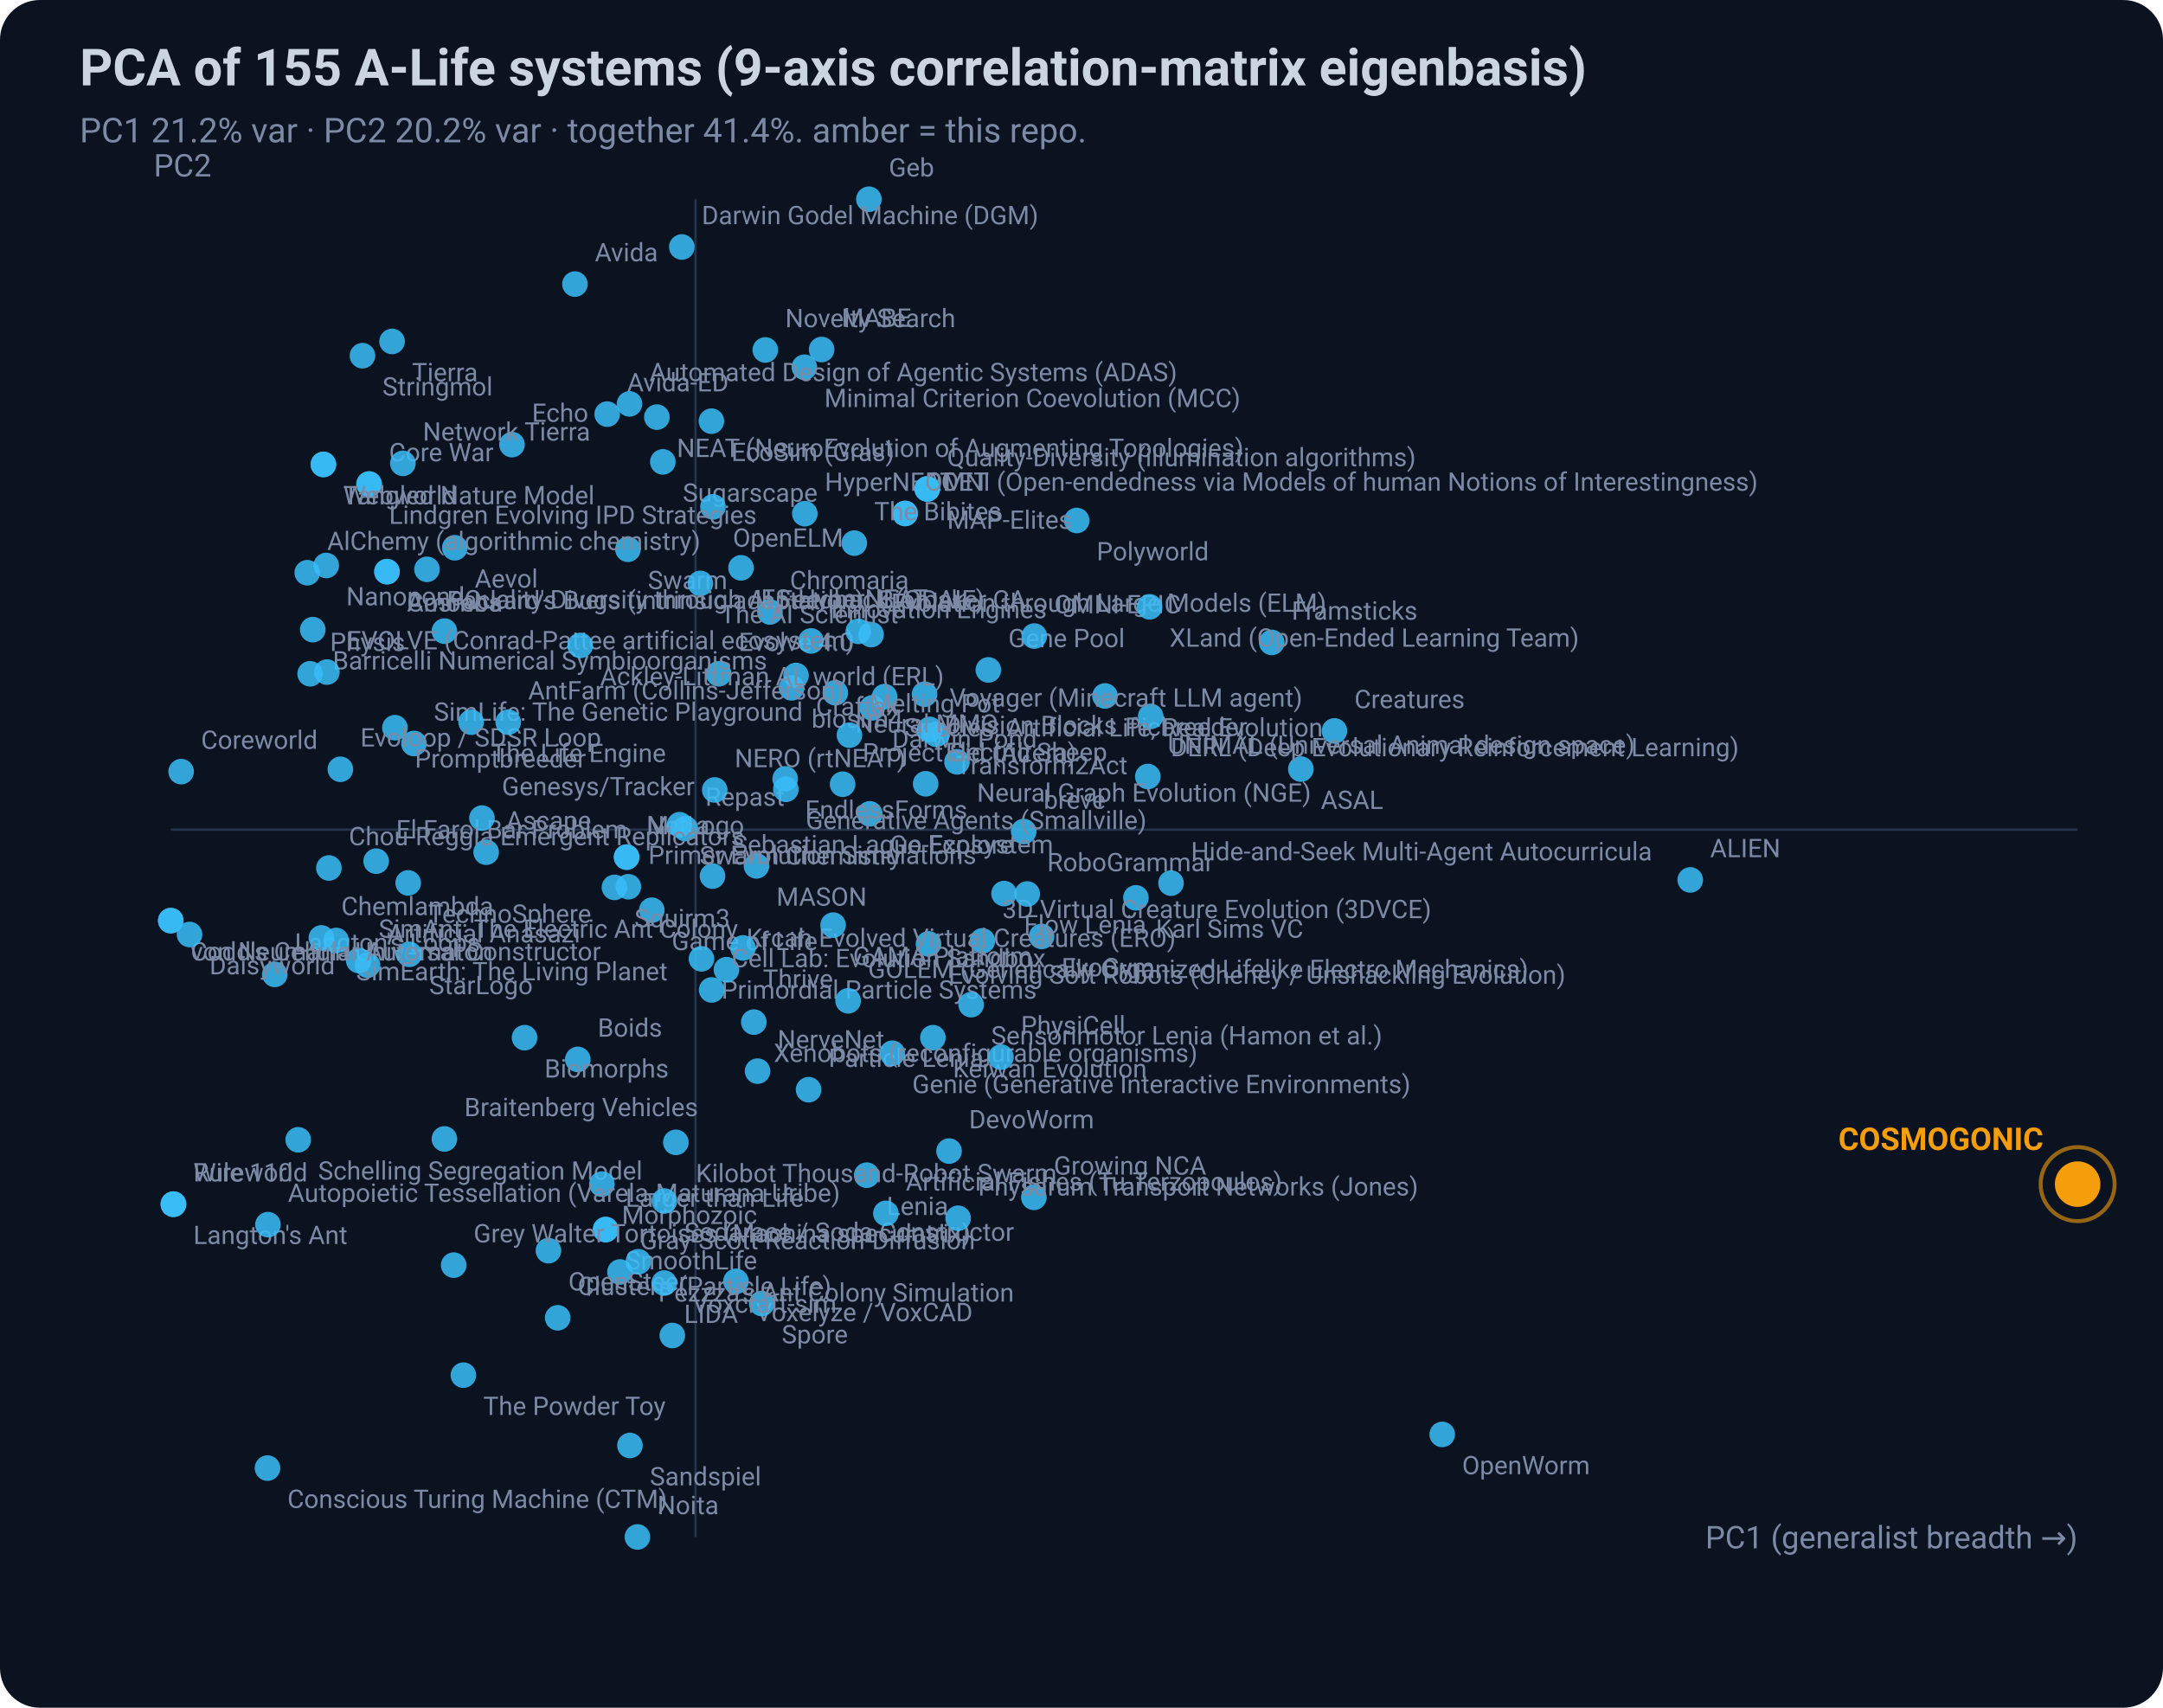
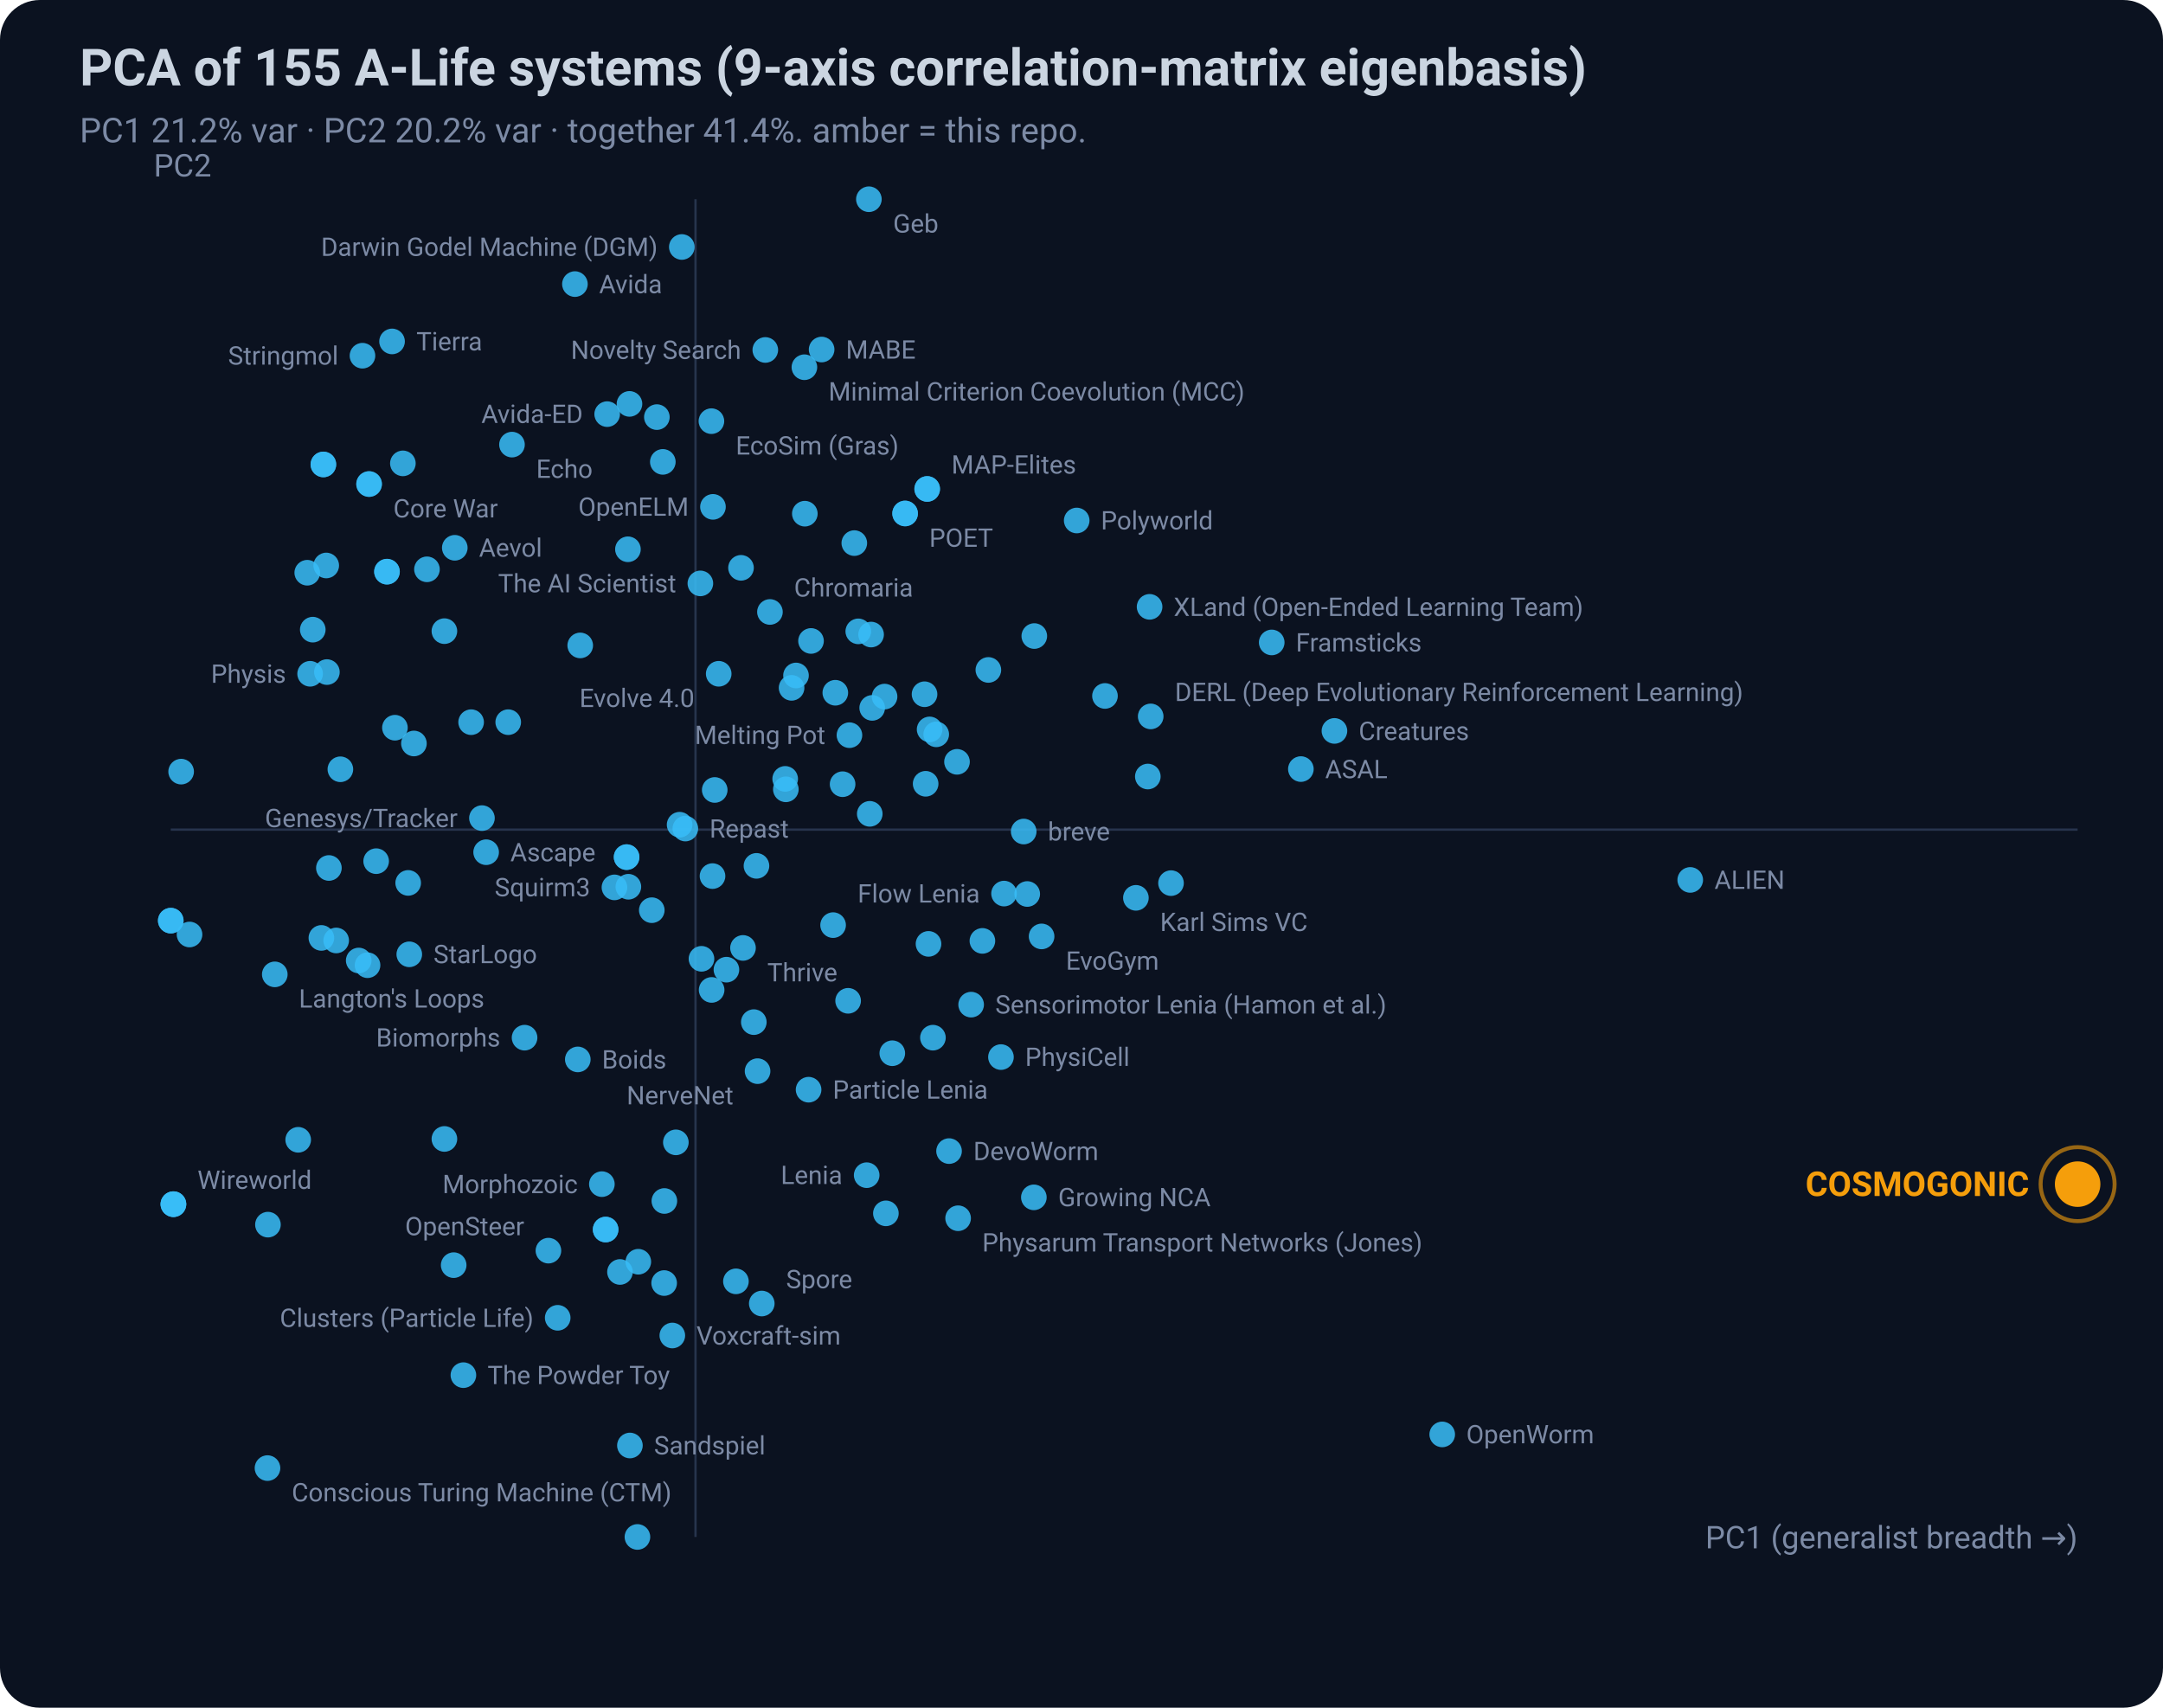
<svg xmlns="http://www.w3.org/2000/svg" viewBox="0 0 760 600" font-family="ui-sans-serif,system-ui,Segoe UI,Roboto,sans-serif" role="img" aria-label="PCA projection">
  <rect width="760" height="600" rx="14" fill="#0b1220" />
  <text x="28" y="30" fill="#cbd5e1" font-size="18" font-weight="700">PCA of 155 A-Life systems (9-axis correlation-matrix eigenbasis)</text>
  <text x="28" y="50" fill="#7c8aa5" font-size="12">PC1 21.2% var · PC2 20.2% var · together 41.4%. amber = this repo.</text>
  <line x1="244.378" y1="70" x2="244.378" y2="540" stroke="#27344d" stroke-width="0.8" />
  <line x1="60" y1="291.48" x2="730" y2="291.48" stroke="#27344d" stroke-width="0.8" />
  <text x="730" y="544" fill="#7c8aa5" font-size="11" text-anchor="end">PC1 (generalist breadth →)</text>
  <text x="54" y="62" fill="#7c8aa5" font-size="11">PC2</text>
  <circle cx="730" cy="416.04" r="8" fill="#f59e0b" />
  <circle cx="730" cy="416.04" r="13" fill="none" stroke="#f59e0b" stroke-width="1.4" opacity="0.6" />
-   <text x="718" y="404.04" fill="#f59e0b" font-size="11" font-weight="700" text-anchor="end">COSMOGONIC</text>
  <circle cx="229.013" cy="319.793" r="4.5" fill="#38bdf8" opacity="0.85" />
-   <text x="236.013" y="333.793" fill="#7c8aa5" font-size="9">Game of Life</text>
  <circle cx="203.017" cy="372.223" r="4.5" fill="#38bdf8" opacity="0.85" />
-   <text x="210.017" y="364.223" fill="#7c8aa5" font-size="9">Boids</text>
  <circle cx="184.315" cy="364.583" r="4.5" fill="#38bdf8" opacity="0.85" />
-   <text x="191.315" y="378.583" fill="#7c8aa5" font-size="9">Biomorphs</text>
  <circle cx="129.685" cy="170.067" r="4.5" fill="#38bdf8" opacity="0.85" />
-   <text x="136.685" y="162.067" fill="#7c8aa5" font-size="9">Core War</text>
  <circle cx="137.755" cy="119.959" r="4.5" fill="#38bdf8" opacity="0.85" />
-   <text x="144.755" y="133.959" fill="#7c8aa5" font-size="9">Tierra</text>
  <circle cx="202.008" cy="99.81" r="4.5" fill="#38bdf8" opacity="0.85" />
-   <text x="209.008" y="91.81" fill="#7c8aa5" font-size="9">Avida</text>
  <circle cx="378.316" cy="182.875" r="4.5" fill="#38bdf8" opacity="0.85" />
-   <text x="385.316" y="196.875" fill="#7c8aa5" font-size="9">Polyworld</text>
  <circle cx="446.837" cy="225.718" r="4.5" fill="#38bdf8" opacity="0.85" />
-   <text x="453.837" y="217.718" fill="#7c8aa5" font-size="9">Framsticks</text>
  <circle cx="399.113" cy="315.449" r="4.5" fill="#38bdf8" opacity="0.85" />
-   <text x="406.113" y="329.449" fill="#7c8aa5" font-size="9">Karl Sims VC</text>
  <circle cx="468.875" cy="256.802" r="4.5" fill="#38bdf8" opacity="0.85" />
-   <text x="475.875" y="248.802" fill="#7c8aa5" font-size="9">Creatures</text>
  <circle cx="306.458" cy="248.712" r="4.5" fill="#38bdf8" opacity="0.85" />
-   <text x="313.458" y="262.712" fill="#7c8aa5" font-size="9">Darwin Pond</text>
  <circle cx="347.276" cy="235.38" r="4.5" fill="#38bdf8" opacity="0.85" />
-   <text x="354.276" y="227.38" fill="#7c8aa5" font-size="9">Gene Pool</text>
  <circle cx="232.893" cy="162.277" r="4.5" fill="#38bdf8" opacity="0.85" />
-   <text x="239.893" y="176.277" fill="#7c8aa5" font-size="9">Sugarscape</text>
  <circle cx="179.892" cy="156.21" r="4.5" fill="#38bdf8" opacity="0.85" />
-   <text x="186.892" y="148.21" fill="#7c8aa5" font-size="9">Echo</text>
  <circle cx="220.632" cy="192.986" r="4.5" fill="#38bdf8" opacity="0.85" />
-   <text x="227.632" y="206.986" fill="#7c8aa5" font-size="9">Swarm</text>
  <circle cx="359.692" cy="292.155" r="4.5" fill="#38bdf8" opacity="0.85" />
-   <text x="366.692" y="284.155" fill="#7c8aa5" font-size="9">breve</text>
  <circle cx="388.249" cy="244.518" r="4.5" fill="#38bdf8" opacity="0.85" />
-   <text x="395.249" y="258.518" fill="#7c8aa5" font-size="9">Picbreeder</text>
  <circle cx="288.688" cy="122.805" r="4.5" fill="#38bdf8" opacity="0.85" />
-   <text x="295.688" y="114.805" fill="#7c8aa5" font-size="9">MABE</text>
  <circle cx="304.518" cy="412.894" r="4.5" fill="#38bdf8" opacity="0.85" />
-   <text x="311.518" y="426.894" fill="#7c8aa5" font-size="9">Lenia</text>
  <circle cx="363.262" cy="420.684" r="4.5" fill="#38bdf8" opacity="0.85" />
-   <text x="370.262" y="412.684" fill="#7c8aa5" font-size="9">Growing NCA</text>
  <circle cx="506.744" cy="503.973" r="4.5" fill="#38bdf8" opacity="0.85" />
-   <text x="513.744" y="517.973" fill="#7c8aa5" font-size="9">OpenWorm</text>
  <circle cx="318.021" cy="180.403" r="4.5" fill="#38bdf8" opacity="0.85" />
-   <text x="325.021" y="172.403" fill="#7c8aa5" font-size="9">POET</text>
  <circle cx="365.978" cy="329.006" r="4.5" fill="#38bdf8" opacity="0.85" />
-   <text x="372.978" y="343.006" fill="#7c8aa5" font-size="9">EvoGym</text>
  <circle cx="593.889" cy="309.157" r="4.5" fill="#38bdf8" opacity="0.85" />
-   <text x="600.889" y="301.157" fill="#7c8aa5" font-size="9">ALIEN</text>
  <circle cx="457.08" cy="270.209" r="4.5" fill="#38bdf8" opacity="0.85" />
-   <text x="464.08" y="284.209" fill="#7c8aa5" font-size="9">ASAL</text>
  <circle cx="60.931" cy="423.08" r="4.5" fill="#38bdf8" opacity="0.85" />
-   <text x="67.931" y="415.08" fill="#7c8aa5" font-size="9">Wireworld</text>
  <circle cx="60.931" cy="423.08" r="4.5" fill="#38bdf8" opacity="0.85" />
-   <text x="67.931" y="437.08" fill="#7c8aa5" font-size="9">Langton's Ant</text>
  <circle cx="96.55" cy="342.338" r="4.5" fill="#38bdf8" opacity="0.85" />
-   <text x="103.55" y="334.338" fill="#7c8aa5" font-size="9">Langton's Loops</text>
  <circle cx="60" cy="323.463" r="4.5" fill="#38bdf8" opacity="0.85" />
-   <text x="67" y="337.463" fill="#7c8aa5" font-size="9">von Neumann Universal Constructor</text>
  <circle cx="60.931" cy="423.08" r="4.5" fill="#38bdf8" opacity="0.85" />
-   <text x="67.931" y="415.08" fill="#7c8aa5" font-size="9">Rule 110</text>
  <circle cx="212.795" cy="431.994" r="4.5" fill="#38bdf8" opacity="0.85" />
-   <text x="219.795" y="445.994" fill="#7c8aa5" font-size="9">SmoothLife</text>
  <circle cx="212.795" cy="431.994" r="4.5" fill="#38bdf8" opacity="0.85" />
-   <text x="219.795" y="423.994" fill="#7c8aa5" font-size="9">Larger than Life</text>
  <circle cx="352.785" cy="313.951" r="4.5" fill="#38bdf8" opacity="0.85" />
-   <text x="359.785" y="327.951" fill="#7c8aa5" font-size="9">Flow Lenia</text>
  <circle cx="284.109" cy="382.859" r="4.5" fill="#38bdf8" opacity="0.85" />
-   <text x="291.109" y="374.859" fill="#7c8aa5" font-size="9">Particle Lenia</text>
  <circle cx="246.473" cy="336.87" r="4.5" fill="#38bdf8" opacity="0.85" />
-   <text x="253.473" y="350.87" fill="#7c8aa5" font-size="9">Primordial Particle Systems</text>
  <circle cx="217.839" cy="446.899" r="4.5" fill="#38bdf8" opacity="0.85" />
-   <text x="224.839" y="438.899" fill="#7c8aa5" font-size="9">Gray-Scott Reaction-Diffusion</text>
  <circle cx="159.794" cy="192.462" r="4.5" fill="#38bdf8" opacity="0.85" />
-   <text x="166.794" y="206.462" fill="#7c8aa5" font-size="9">Aevol</text>
  <circle cx="213.338" cy="145.5" r="4.5" fill="#38bdf8" opacity="0.85" />
-   <text x="220.338" y="137.5" fill="#7c8aa5" font-size="9">Avida-ED</text>
  <circle cx="114.631" cy="198.679" r="4.5" fill="#38bdf8" opacity="0.85" />
-   <text x="121.631" y="212.679" fill="#7c8aa5" font-size="9">Nanopond</text>
  <circle cx="108.966" cy="236.728" r="4.5" fill="#38bdf8" opacity="0.85" />
-   <text x="115.966" y="228.728" fill="#7c8aa5" font-size="9">Physis</text>
  <circle cx="135.971" cy="200.851" r="4.5" fill="#38bdf8" opacity="0.85" />
-   <text x="142.971" y="214.851" fill="#7c8aa5" font-size="9">Cosmos</text>
  <circle cx="305.294" cy="70" r="4.5" fill="#38bdf8" opacity="0.85" />
-   <text x="312.294" y="62" fill="#7c8aa5" font-size="9">Geb</text>
  <circle cx="135.971" cy="200.851" r="4.5" fill="#38bdf8" opacity="0.85" />
-   <text x="142.971" y="214.851" fill="#7c8aa5" font-size="9">Amoeba</text>
  <circle cx="252.526" cy="236.728" r="4.5" fill="#38bdf8" opacity="0.85" />
-   <text x="259.526" y="228.728" fill="#7c8aa5" font-size="9">Evolve 4.0</text>
  <circle cx="215.899" cy="311.778" r="4.5" fill="#38bdf8" opacity="0.85" />
-   <text x="222.899" y="325.778" fill="#7c8aa5" font-size="9">Squirm3</text>
  <circle cx="141.558" cy="162.802" r="4.5" fill="#38bdf8" opacity="0.85" />
-   <text x="148.558" y="154.802" fill="#7c8aa5" font-size="9">Network Tierra</text>
  <circle cx="278.134" cy="241.672" r="4.5" fill="#38bdf8" opacity="0.85" />
-   <text x="285.134" y="255.672" fill="#7c8aa5" font-size="9">biosim4</text>
  <circle cx="298" cy="351.625" r="4.5" fill="#38bdf8" opacity="0.85" />
-   <text x="305" y="343.625" fill="#7c8aa5" font-size="9">GOLEM (Genetically Organized Lifelike Electro Mechanics)</text>
  <circle cx="258.579" cy="450.194" r="4.5" fill="#38bdf8" opacity="0.85" />
-   <text x="265.579" y="464.194" fill="#7c8aa5" font-size="9">Voxelyze / VoxCAD</text>
  <circle cx="345.181" cy="330.578" r="4.5" fill="#38bdf8" opacity="0.85" />
-   <text x="352.181" y="322.578" fill="#7c8aa5" font-size="9">3D Virtual Creature Evolution (3DVCE)</text>
  <circle cx="404.312" cy="251.708" r="4.5" fill="#38bdf8" opacity="0.85" />
-   <text x="411.312" y="265.708" fill="#7c8aa5" font-size="9">DERL (Deep Evolutionary Reinforcement Learning)</text>
  <circle cx="403.303" cy="272.83" r="4.5" fill="#38bdf8" opacity="0.85" />
-   <text x="410.303" y="264.83" fill="#7c8aa5" font-size="9">UNIMAL (Universal Animal design space)</text>
  <circle cx="326.246" cy="331.627" r="4.5" fill="#38bdf8" opacity="0.85" />
-   <text x="333.246" y="345.627" fill="#7c8aa5" font-size="9">Evolving Soft Robots (Cheney / Unshackling Evolution)</text>
  <circle cx="360.934" cy="314.1" r="4.5" fill="#38bdf8" opacity="0.85" />
-   <text x="367.934" y="306.1" fill="#7c8aa5" font-size="9">RoboGrammar</text>
  <circle cx="328.962" cy="258" r="4.5" fill="#38bdf8" opacity="0.85" />
-   <text x="335.962" y="272" fill="#7c8aa5" font-size="9">Transform2Act</text>
  <circle cx="266.184" cy="376.343" r="4.5" fill="#38bdf8" opacity="0.85" />
-   <text x="273.184" y="368.343" fill="#7c8aa5" font-size="9">NerveNet</text>
  <circle cx="336.257" cy="267.662" r="4.5" fill="#38bdf8" opacity="0.85" />
-   <text x="343.257" y="281.662" fill="#7c8aa5" font-size="9">Neural Graph Evolution (NGE)</text>
  <circle cx="255.242" cy="340.69" r="4.5" fill="#38bdf8" opacity="0.85" />
-   <text x="262.242" y="332.69" fill="#7c8aa5" font-size="9">Krcah Evolved Virtual Creatures (ERO)</text>
  <circle cx="230.798" cy="146.548" r="4.5" fill="#38bdf8" opacity="0.85" />
-   <text x="237.798" y="160.548" fill="#7c8aa5" font-size="9">NEAT (NeuroEvolution of Augmenting Topologies)</text>
  <circle cx="282.79" cy="180.478" r="4.5" fill="#38bdf8" opacity="0.85" />
-   <text x="289.79" y="172.478" fill="#7c8aa5" font-size="9">HyperNEAT</text>
  <circle cx="260.364" cy="199.503" r="4.5" fill="#38bdf8" opacity="0.85" />
-   <text x="267.364" y="213.503" fill="#7c8aa5" font-size="9">ES-HyperNEAT</text>
  <circle cx="268.9" cy="122.955" r="4.5" fill="#38bdf8" opacity="0.85" />
-   <text x="275.9" y="114.955" fill="#7c8aa5" font-size="9">Novelty Search</text>
  <circle cx="325.781" cy="171.79" r="4.5" fill="#38bdf8" opacity="0.85" />
-   <text x="332.781" y="185.79" fill="#7c8aa5" font-size="9">MAP-Elites</text>
  <circle cx="325.781" cy="171.79" r="4.5" fill="#38bdf8" opacity="0.85" />
-   <text x="332.781" y="163.79" fill="#7c8aa5" font-size="9">Quality-Diversity (illumination algorithms)</text>
  <circle cx="305.605" cy="285.938" r="4.5" fill="#38bdf8" opacity="0.85" />
-   <text x="312.605" y="299.938" fill="#7c8aa5" font-size="9">Go-Explore</text>
  <circle cx="318.021" cy="180.403" r="4.5" fill="#38bdf8" opacity="0.85" />
-   <text x="325.021" y="172.403" fill="#7c8aa5" font-size="9">OMNI (Open-endedness via Models of human Notions of Interestingness)</text>
  <circle cx="282.635" cy="129.022" r="4.5" fill="#38bdf8" opacity="0.85" />
-   <text x="289.635" y="143.022" fill="#7c8aa5" font-size="9">Minimal Criterion Coevolution (MCC)</text>
  <circle cx="284.963" cy="225.194" r="4.5" fill="#38bdf8" opacity="0.85" />
-   <text x="291.963" y="217.194" fill="#7c8aa5" font-size="9">Innovation Engines</text>
  <circle cx="275.884" cy="273.654" r="4.5" fill="#38bdf8" opacity="0.85" />
-   <text x="282.884" y="287.654" fill="#7c8aa5" font-size="9">EndlessForms</text>
  <circle cx="220.167" cy="301.143" r="4.5" fill="#38bdf8" opacity="0.85" />
-   <text x="227.167" y="293.143" fill="#7c8aa5" font-size="9">NetLogo</text>
  <circle cx="265.796" cy="304.214" r="4.5" fill="#38bdf8" opacity="0.85" />
-   <text x="272.796" y="318.214" fill="#7c8aa5" font-size="9">MASON</text>
  <circle cx="240.808" cy="291.106" r="4.5" fill="#38bdf8" opacity="0.85" />
-   <text x="247.808" y="283.106" fill="#7c8aa5" font-size="9">Repast</text>
  <circle cx="143.808" cy="335.297" r="4.5" fill="#38bdf8" opacity="0.85" />
-   <text x="150.808" y="349.297" fill="#7c8aa5" font-size="9">StarLogo</text>
  <circle cx="170.813" cy="299.42" r="4.5" fill="#38bdf8" opacity="0.85" />
-   <text x="177.813" y="291.42" fill="#7c8aa5" font-size="9">Ascape</text>
  <circle cx="292.723" cy="325.036" r="4.5" fill="#38bdf8" opacity="0.85" />
-   <text x="299.723" y="339.036" fill="#7c8aa5" font-size="9">GAMA Platform</text>
  <circle cx="220.167" cy="301.143" r="4.5" fill="#38bdf8" opacity="0.85" />
-   <text x="227.167" y="293.143" fill="#7c8aa5" font-size="9">Mesa</text>
  <circle cx="192.696" cy="439.409" r="4.5" fill="#38bdf8" opacity="0.85" />
-   <text x="199.696" y="453.409" fill="#7c8aa5" font-size="9">OpenSteer</text>
  <circle cx="129.142" cy="339.117" r="4.5" fill="#38bdf8" opacity="0.85" />
-   <text x="136.142" y="331.117" fill="#7c8aa5" font-size="9">Artificial Anasazi</text>
  <circle cx="104.775" cy="400.461" r="4.5" fill="#38bdf8" opacity="0.85" />
-   <text x="111.775" y="414.461" fill="#7c8aa5" font-size="9">Schelling Segregation Model</text>
  <circle cx="132.168" cy="302.566" r="4.5" fill="#38bdf8" opacity="0.85" />
-   <text x="139.168" y="294.566" fill="#7c8aa5" font-size="9">El Farol Bar Problem</text>
  <circle cx="267.658" cy="457.984" r="4.5" fill="#38bdf8" opacity="0.85" />
-   <text x="274.658" y="471.984" fill="#7c8aa5" font-size="9">Spore</text>
  <circle cx="145.438" cy="261.221" r="4.5" fill="#38bdf8" opacity="0.85" />
-   <text x="152.438" y="253.221" fill="#7c8aa5" font-size="9">SimLife: The Genetic Playground</text>
  <circle cx="118.123" cy="330.429" r="4.5" fill="#38bdf8" opacity="0.85" />
-   <text x="125.123" y="344.429" fill="#7c8aa5" font-size="9">SimEarth: The Living Planet</text>
  <circle cx="126.038" cy="337.469" r="4.5" fill="#38bdf8" opacity="0.85" />
-   <text x="133.038" y="329.469" fill="#7c8aa5" font-size="9">SimAnt: The Electric Ant Colony</text>
  <circle cx="261.062" cy="333.05" r="4.5" fill="#38bdf8" opacity="0.85" />
-   <text x="268.062" y="347.05" fill="#7c8aa5" font-size="9">Thrive</text>
  <circle cx="250.043" cy="347.806" r="4.5" fill="#38bdf8" opacity="0.85" />
-   <text x="257.043" y="339.806" fill="#7c8aa5" font-size="9">Cell Lab: Evolution Sandbox</text>
  <circle cx="310.804" cy="244.743" r="4.5" fill="#38bdf8" opacity="0.85" />
-   <text x="317.804" y="258.743" fill="#7c8aa5" font-size="9">Species: Artificial Life, Real Evolution</text>
  <circle cx="300.173" cy="190.814" r="4.5" fill="#38bdf8" opacity="0.85" />
-   <text x="307.173" y="182.814" fill="#7c8aa5" font-size="9">The Bibites</text>
  <circle cx="162.82" cy="483.151" r="4.5" fill="#38bdf8" opacity="0.85" />
-   <text x="169.82" y="497.151" fill="#7c8aa5" font-size="9">The Powder Toy</text>
  <circle cx="223.969" cy="540" r="4.5" fill="#38bdf8" opacity="0.85" />
-   <text x="230.969" y="532" fill="#7c8aa5" font-size="9">Noita</text>
  <circle cx="165.536" cy="253.731" r="4.5" fill="#38bdf8" opacity="0.85" />
-   <text x="172.536" y="267.731" fill="#7c8aa5" font-size="9">The Life Engine</text>
  <circle cx="195.956" cy="463.002" r="4.5" fill="#38bdf8" opacity="0.85" />
-   <text x="202.956" y="455.002" fill="#7c8aa5" font-size="9">Clusters (Particle Life)</text>
  <circle cx="221.331" cy="507.868" r="4.5" fill="#38bdf8" opacity="0.85" />
-   <text x="228.331" y="521.868" fill="#7c8aa5" font-size="9">Sandspiel</text>
  <circle cx="250.353" cy="307.809" r="4.5" fill="#38bdf8" opacity="0.85" />
-   <text x="257.353" y="299.809" fill="#7c8aa5" font-size="9">Sebastian Lague Ecosystem</text>
  <circle cx="224.28" cy="443.304" r="4.5" fill="#38bdf8" opacity="0.85" />
-   <text x="231.28" y="457.304" fill="#7c8aa5" font-size="9">Pezzza's Ant Colony Simulation</text>
  <circle cx="220.788" cy="311.554" r="4.5" fill="#38bdf8" opacity="0.85" />
-   <text x="227.788" y="303.554" fill="#7c8aa5" font-size="9">Primer Evolution Simulations</text>
  <circle cx="327.798" cy="364.583" r="4.5" fill="#38bdf8" opacity="0.85" />
-   <text x="334.798" y="378.583" fill="#7c8aa5" font-size="9">Keiwan Evolution</text>
  <circle cx="333.463" cy="404.43" r="4.5" fill="#38bdf8" opacity="0.85" />
-   <text x="340.463" y="396.43" fill="#7c8aa5" font-size="9">DevoWorm</text>
  <circle cx="211.476" cy="416.04" r="4.5" fill="#38bdf8" opacity="0.85" />
-   <text x="218.476" y="430.04" fill="#7c8aa5" font-size="9">Morphozoic</text>
  <circle cx="270.529" cy="215.007" r="4.5" fill="#38bdf8" opacity="0.85" />
-   <text x="277.529" y="207.007" fill="#7c8aa5" font-size="9">Chromaria</text>
  <circle cx="324.849" cy="243.919" r="4.5" fill="#38bdf8" opacity="0.85" />
-   <text x="331.849" y="257.919" fill="#7c8aa5" font-size="9">Division Blocks</text>
  <circle cx="326.634" cy="256.277" r="4.5" fill="#38bdf8" opacity="0.85" />
-   <text x="333.634" y="248.277" fill="#7c8aa5" font-size="9">Voyager (Minecraft LLM agent)</text>
  <circle cx="276.117" cy="277.324" r="4.5" fill="#38bdf8" opacity="0.85" />
-   <text x="283.117" y="291.324" fill="#7c8aa5" font-size="9">Generative Agents (Smallville)</text>
  <circle cx="363.417" cy="223.471" r="4.5" fill="#38bdf8" opacity="0.85" />
-   <text x="370.417" y="215.471" fill="#7c8aa5" font-size="9">OMNI-EPIC</text>
  <circle cx="313.52" cy="370.051" r="4.5" fill="#38bdf8" opacity="0.85" />
-   <text x="320.52" y="384.051" fill="#7c8aa5" font-size="9">Genie (Generative Interactive Environments)</text>
  <circle cx="306.07" cy="222.947" r="4.5" fill="#38bdf8" opacity="0.85" />
-   <text x="313.07" y="214.947" fill="#7c8aa5" font-size="9">Evolution through Large Models (ELM)</text>
  <circle cx="250.508" cy="178.081" r="4.5" fill="#38bdf8" opacity="0.85" />
-   <text x="257.508" y="192.081" fill="#7c8aa5" font-size="9">OpenELM</text>
  <circle cx="221.176" cy="141.904" r="4.5" fill="#38bdf8" opacity="0.85" />
-   <text x="228.176" y="133.904" fill="#7c8aa5" font-size="9">Automated Design of Agentic Systems (ADAS)</text>
  <circle cx="246.085" cy="204.971" r="4.5" fill="#38bdf8" opacity="0.85" />
-   <text x="253.085" y="218.971" fill="#7c8aa5" font-size="9">The AI Scientist</text>
  <circle cx="239.567" cy="86.778" r="4.5" fill="#38bdf8" opacity="0.85" />
-   <text x="246.567" y="78.778" fill="#7c8aa5" font-size="9">Darwin Godel Machine (DGM)</text>
  <circle cx="138.764" cy="255.678" r="4.5" fill="#38bdf8" opacity="0.85" />
-   <text x="145.764" y="269.678" fill="#7c8aa5" font-size="9">Promptbreeder</text>
  <circle cx="156.147" cy="221.748" r="4.5" fill="#38bdf8" opacity="0.85" />
-   <text x="163.147" y="213.748" fill="#7c8aa5" font-size="9">Quality-Diversity through AI Feedback (QDAIF)</text>
  <circle cx="127.357" cy="124.977" r="4.5" fill="#38bdf8" opacity="0.85" />
-   <text x="134.357" y="138.977" fill="#7c8aa5" font-size="9">Stringmol</text>
  <circle cx="119.597" cy="270.284" r="4.5" fill="#38bdf8" opacity="0.85" />
-   <text x="126.597" y="262.284" fill="#7c8aa5" font-size="9">Evoloop / SDSR Loop</text>
  <circle cx="264.864" cy="359.116" r="4.5" fill="#38bdf8" opacity="0.85" />
-   <text x="271.864" y="373.116" fill="#7c8aa5" font-size="9">Xenobots (reconfigurable organisms)</text>
  <circle cx="236.23" cy="469.219" r="4.5" fill="#38bdf8" opacity="0.85" />
-   <text x="243.23" y="461.219" fill="#7c8aa5" font-size="9">Voxcraft-sim</text>
  <circle cx="293.499" cy="243.394" r="4.5" fill="#38bdf8" opacity="0.85" />
-   <text x="300.499" y="257.394" fill="#7c8aa5" font-size="9">Neural MMO</text>
  <circle cx="298.465" cy="258.3" r="4.5" fill="#38bdf8" opacity="0.85" />
-   <text x="305.465" y="250.3" fill="#7c8aa5" font-size="9">Melting Pot</text>
  <circle cx="279.686" cy="237.327" r="4.5" fill="#38bdf8" opacity="0.85" />
-   <text x="286.686" y="251.327" fill="#7c8aa5" font-size="9">Craftax</text>
  <circle cx="112.923" cy="329.53" r="4.5" fill="#38bdf8" opacity="0.85" />
-   <text x="119.923" y="321.53" fill="#7c8aa5" font-size="9">Chemlambda</text>
  <circle cx="238.791" cy="289.758" r="4.5" fill="#38bdf8" opacity="0.85" />
-   <text x="245.791" y="303.758" fill="#7c8aa5" font-size="9">Swarm Chemistry</text>
  <circle cx="94.144" cy="430.271" r="4.5" fill="#38bdf8" opacity="0.85" />
-   <text x="101.144" y="422.271" fill="#7c8aa5" font-size="9">Autopoietic Tessellation (Varela-Maturana-Uribe)</text>
  <circle cx="233.359" cy="450.794" r="4.5" fill="#38bdf8" opacity="0.85" />
-   <text x="240.359" y="464.794" fill="#7c8aa5" font-size="9">LIDA</text>
  <circle cx="107.957" cy="201.225" r="4.5" fill="#38bdf8" opacity="0.85" />
-   <text x="114.957" y="193.225" fill="#7c8aa5" font-size="9">AlChemy (algorithmic chemistry)</text>
  <circle cx="93.989" cy="515.807" r="4.5" fill="#38bdf8" opacity="0.85" />
-   <text x="100.989" y="529.807" fill="#7c8aa5" font-size="9">Conscious Turing Machine (CTM)</text>
  <circle cx="351.699" cy="371.399" r="4.5" fill="#38bdf8" opacity="0.85" />
-   <text x="358.699" y="363.399" fill="#7c8aa5" font-size="9">PhysiCell</text>
  <circle cx="233.436" cy="421.957" r="4.5" fill="#38bdf8" opacity="0.85" />
-   <text x="240.436" y="435.957" fill="#7c8aa5" font-size="9">Sodarace / Soda Constructor</text>
  <circle cx="169.339" cy="287.436" r="4.5" fill="#38bdf8" opacity="0.85" />
-   <text x="176.339" y="279.436" fill="#7c8aa5" font-size="9">Genesys/Tracker</text>
  <circle cx="109.897" cy="221.224" r="4.5" fill="#38bdf8" opacity="0.85" />
-   <text x="116.897" y="235.224" fill="#7c8aa5" font-size="9">Barricelli Numerical Symbioorganisms</text>
  <circle cx="159.406" cy="444.502" r="4.5" fill="#38bdf8" opacity="0.85" />
-   <text x="166.406" y="436.502" fill="#7c8aa5" font-size="9">Grey Walter Tortoises (Machina speculatrix)</text>
  <circle cx="60" cy="323.463" r="4.5" fill="#38bdf8" opacity="0.85" />
-   <text x="67" y="337.463" fill="#7c8aa5" font-size="9">Codd's Cellular Automaton</text>
  <circle cx="114.863" cy="236.129" r="4.5" fill="#38bdf8" opacity="0.85" />
-   <text x="121.863" y="228.129" fill="#7c8aa5" font-size="9">EVOLVE (Conrad-Pattee artificial ecosystem)</text>
  <circle cx="66.596" cy="328.331" r="4.5" fill="#38bdf8" opacity="0.85" />
-   <text x="73.596" y="342.331" fill="#7c8aa5" font-size="9">Daisyworld</text>
  <circle cx="156.147" cy="400.161" r="4.5" fill="#38bdf8" opacity="0.85" />
-   <text x="163.147" y="392.161" fill="#7c8aa5" font-size="9">Braitenberg Vehicles</text>
  <circle cx="150.016" cy="200.027" r="4.5" fill="#38bdf8" opacity="0.85" />
-   <text x="157.016" y="214.027" fill="#7c8aa5" font-size="9">Packard's Bugs (intrinsic adaptation)</text>
  <circle cx="63.647" cy="271.108" r="4.5" fill="#38bdf8" opacity="0.85" />
-   <text x="70.647" y="263.108" fill="#7c8aa5" font-size="9">Coreworld</text>
  <circle cx="203.871" cy="226.767" r="4.5" fill="#38bdf8" opacity="0.85" />
-   <text x="210.871" y="240.767" fill="#7c8aa5" font-size="9">Ackley-Littman AL world (ERL)</text>
  <circle cx="178.573" cy="253.731" r="4.5" fill="#38bdf8" opacity="0.85" />
-   <text x="185.573" y="245.731" fill="#7c8aa5" font-size="9">AntFarm (Collins-Jefferson)</text>
  <circle cx="129.685" cy="170.067" r="4.5" fill="#38bdf8" opacity="0.85" />
-   <text x="136.685" y="184.067" fill="#7c8aa5" font-size="9">Lindgren Evolving IPD Strategies</text>
  <circle cx="311.269" cy="426.301" r="4.5" fill="#38bdf8" opacity="0.85" />
-   <text x="318.269" y="418.301" fill="#7c8aa5" font-size="9">Artificial Fishes (Tu-Terzopoulos)</text>
  <circle cx="143.42" cy="310.206" r="4.5" fill="#38bdf8" opacity="0.85" />
-   <text x="150.42" y="324.206" fill="#7c8aa5" font-size="9">TechnoSphere</text>
  <circle cx="115.562" cy="304.963" r="4.5" fill="#38bdf8" opacity="0.85" />
-   <text x="122.562" y="296.963" fill="#7c8aa5" font-size="9">Chou-Reggia Emergent Replicators</text>
  <circle cx="113.622" cy="163.176" r="4.5" fill="#38bdf8" opacity="0.85" />
-   <text x="120.622" y="177.176" fill="#7c8aa5" font-size="9">Webworld</text>
  <circle cx="325.237" cy="275.377" r="4.5" fill="#38bdf8" opacity="0.85" />
-   <text x="332.237" y="267.377" fill="#7c8aa5" font-size="9">Electric Sheep</text>
  <circle cx="113.622" cy="163.176" r="4.5" fill="#38bdf8" opacity="0.85" />
-   <text x="120.622" y="177.176" fill="#7c8aa5" font-size="9">Tangled Nature Model</text>
  <circle cx="251.129" cy="277.549" r="4.5" fill="#38bdf8" opacity="0.85" />
-   <text x="258.129" y="269.549" fill="#7c8aa5" font-size="9">NERO (rtNEAT)</text>
  <circle cx="249.965" cy="147.971" r="4.5" fill="#38bdf8" opacity="0.85" />
-   <text x="256.965" y="161.971" fill="#7c8aa5" font-size="9">EcoSim (Gras)</text>
  <circle cx="336.645" cy="428.024" r="4.5" fill="#38bdf8" opacity="0.85" />
-   <text x="343.645" y="420.024" fill="#7c8aa5" font-size="9">Physarum Transport Networks (Jones)</text>
  <circle cx="237.472" cy="401.359" r="4.5" fill="#38bdf8" opacity="0.85" />
-   <text x="244.472" y="415.359" fill="#7c8aa5" font-size="9">Kilobot Thousand-Robot Swarm</text>
  <circle cx="411.451" cy="310.28" r="4.5" fill="#38bdf8" opacity="0.85" />
-   <text x="418.451" y="302.28" fill="#7c8aa5" font-size="9">Hide-and-Seek Multi-Agent Autocurricula</text>
  <circle cx="403.924" cy="213.21" r="4.5" fill="#38bdf8" opacity="0.85" />
-   <text x="410.924" y="227.21" fill="#7c8aa5" font-size="9">XLand (Open-Ended Learning Team)</text>
  <circle cx="301.569" cy="221.823" r="4.5" fill="#38bdf8" opacity="0.85" />
-   <text x="308.569" y="213.823" fill="#7c8aa5" font-size="9">Biomaker CA</text>
  <circle cx="341.223" cy="352.974" r="4.5" fill="#38bdf8" opacity="0.85" />
-   <text x="348.223" y="366.974" fill="#7c8aa5" font-size="9">Sensorimotor Lenia (Hamon et al.)</text>
  <circle cx="296.06" cy="275.527" r="4.5" fill="#38bdf8" opacity="0.85" />
-   <text x="303.06" y="267.527" fill="#7c8aa5" font-size="9">Project Sid (Altera)</text>
+   <text x="713" y="420.2" fill="#f59e0b" font-size="12" font-weight="700" text-anchor="end">COSMOGONIC</text>
+   <text x="602.4" y="312.3" fill="#7c8aa5" font-size="9" text-anchor="start">ALIEN</text>
+   <text x="515.2" y="507.1" fill="#7c8aa5" font-size="9" text-anchor="start">OpenWorm</text>
+   <text x="102.5" y="527.5" fill="#7c8aa5" font-size="9" text-anchor="start">Conscious Turing Machine (CTM)</text>
+   <text x="313.8" y="81.7" fill="#7c8aa5" font-size="9" text-anchor="start">Geb</text>
+   <text x="69.4" y="417.7" fill="#7c8aa5" font-size="9" text-anchor="start">Wireworld</text>
+   <text x="477.4" y="260" fill="#7c8aa5" font-size="9" text-anchor="start">Creatures</text>
+   <text x="229.8" y="511" fill="#7c8aa5" font-size="9" text-anchor="start">Sandspiel</text>
+   <text x="171.3" y="486.3" fill="#7c8aa5" font-size="9" text-anchor="start">The Powder Toy</text>
+   <text x="465.6" y="273.4" fill="#7c8aa5" font-size="9" text-anchor="start">ASAL</text>
+   <text x="455.3" y="228.9" fill="#7c8aa5" font-size="9" text-anchor="start">Framsticks</text>
+   <text x="231.1" y="89.9" fill="#7c8aa5" font-size="9" text-anchor="end">Darwin Godel Machine (DGM)</text>
+   <text x="118.9" y="128.1" fill="#7c8aa5" font-size="9" text-anchor="end">Stringmol</text>
+   <text x="146.3" y="123.1" fill="#7c8aa5" font-size="9" text-anchor="start">Tierra</text>
+   <text x="210.5" y="103" fill="#7c8aa5" font-size="9" text-anchor="start">Avida</text>
+   <text x="244.7" y="472.4" fill="#7c8aa5" font-size="9" text-anchor="start">Voxcraft-sim</text>
+   <text x="187.5" y="466.2" fill="#7c8aa5" font-size="9" text-anchor="end">Clusters (Particle Life)</text>
+   <text x="297.2" y="126" fill="#7c8aa5" font-size="9" text-anchor="start">MABE</text>
+   <text x="371.8" y="423.8" fill="#7c8aa5" font-size="9" text-anchor="start">Growing NCA</text>
+   <text x="412.4" y="216.4" fill="#7c8aa5" font-size="9" text-anchor="start">XLand (Open-Ended Learning Team)</text>
+   <text x="260.4" y="126.1" fill="#7c8aa5" font-size="9" text-anchor="end">Novelty Search</text>
+   <text x="386.8" y="186" fill="#7c8aa5" font-size="9" text-anchor="start">Polyworld</text>
+   <text x="276.2" y="452.6" fill="#7c8aa5" font-size="9" text-anchor="start">Spore</text>
+   <text x="291.1" y="140.7" fill="#7c8aa5" font-size="9" text-anchor="start">Minimal Criterion Coevolution (MCC)</text>
+   <text x="138.2" y="181.8" fill="#7c8aa5" font-size="9" text-anchor="start">Core War</text>
+   <text x="345.1" y="439.7" fill="#7c8aa5" font-size="9" text-anchor="start">Physarum Transport Networks (Jones)</text>
+   <text x="412.8" y="246.3" fill="#7c8aa5" font-size="9" text-anchor="start">DERL (Deep Evolutionary Reinforcement Learning)</text>
+   <text x="184.2" y="434" fill="#7c8aa5" font-size="9" text-anchor="end">OpenSteer</text>
+   <text x="105" y="354" fill="#7c8aa5" font-size="9" text-anchor="start">Langton's Loops</text>
+   <text x="407.6" y="327.1" fill="#7c8aa5" font-size="9" text-anchor="start">Karl Sims VC</text>
+   <text x="204.8" y="148.6" fill="#7c8aa5" font-size="9" text-anchor="end">Avida-ED</text>
+   <text x="188.4" y="167.9" fill="#7c8aa5" font-size="9" text-anchor="start">Echo</text>
+   <text x="258.5" y="159.7" fill="#7c8aa5" font-size="9" text-anchor="start">EcoSim (Gras)</text>
+   <text x="334.3" y="166.4" fill="#7c8aa5" font-size="9" text-anchor="start">MAP-Elites</text>
+   <text x="342" y="407.6" fill="#7c8aa5" font-size="9" text-anchor="start">DevoWorm</text>
+   <text x="100.5" y="239.9" fill="#7c8aa5" font-size="9" text-anchor="end">Physis</text>
+   <text x="296" y="416" fill="#7c8aa5" font-size="9" text-anchor="end">Lenia</text>
+   <text x="326.5" y="192.1" fill="#7c8aa5" font-size="9" text-anchor="start">POET</text>
+   <text x="360.2" y="374.5" fill="#7c8aa5" font-size="9" text-anchor="start">PhysiCell</text>
+   <text x="203" y="419.2" fill="#7c8aa5" font-size="9" text-anchor="end">Morphozoic</text>
+   <text x="168.3" y="195.6" fill="#7c8aa5" font-size="9" text-anchor="start">Aevol</text>
+   <text x="374.5" y="340.7" fill="#7c8aa5" font-size="9" text-anchor="start">EvoGym</text>
+   <text x="242" y="181.2" fill="#7c8aa5" font-size="9" text-anchor="end">OpenELM</text>
+   <text x="349.7" y="356.1" fill="#7c8aa5" font-size="9" text-anchor="start">Sensorimotor Lenia (Hamon et al.)</text>
+   <text x="368.2" y="295.3" fill="#7c8aa5" font-size="9" text-anchor="start">breve</text>
+   <text x="344.3" y="317.1" fill="#7c8aa5" font-size="9" text-anchor="end">Flow Lenia</text>
+   <text x="152.3" y="338.4" fill="#7c8aa5" font-size="9" text-anchor="start">StarLogo</text>
+   <text x="292.6" y="386" fill="#7c8aa5" font-size="9" text-anchor="start">Particle Lenia</text>
+   <text x="175.8" y="367.7" fill="#7c8aa5" font-size="9" text-anchor="end">Biomorphs</text>
+   <text x="211.5" y="375.4" fill="#7c8aa5" font-size="9" text-anchor="start">Boids</text>
+   <text x="257.7" y="388" fill="#7c8aa5" font-size="9" text-anchor="end">NerveNet</text>
+   <text x="237.6" y="208.1" fill="#7c8aa5" font-size="9" text-anchor="end">The AI Scientist</text>
+   <text x="279" y="209.6" fill="#7c8aa5" font-size="9" text-anchor="start">Chromaria</text>
+   <text x="160.8" y="290.6" fill="#7c8aa5" font-size="9" text-anchor="end">Genesys/Tracker</text>
+   <text x="179.3" y="302.6" fill="#7c8aa5" font-size="9" text-anchor="start">Ascape</text>
+   <text x="290" y="261.4" fill="#7c8aa5" font-size="9" text-anchor="end">Melting Pot</text>
+   <text x="244" y="248.4" fill="#7c8aa5" font-size="9" text-anchor="end">Evolve 4.0</text>
+   <text x="269.6" y="344.8" fill="#7c8aa5" font-size="9" text-anchor="start">Thrive</text>
+   <text x="207.4" y="314.9" fill="#7c8aa5" font-size="9" text-anchor="end">Squirm3</text>
+   <text x="249.3" y="294.3" fill="#7c8aa5" font-size="9" text-anchor="start">Repast</text>
</svg>
